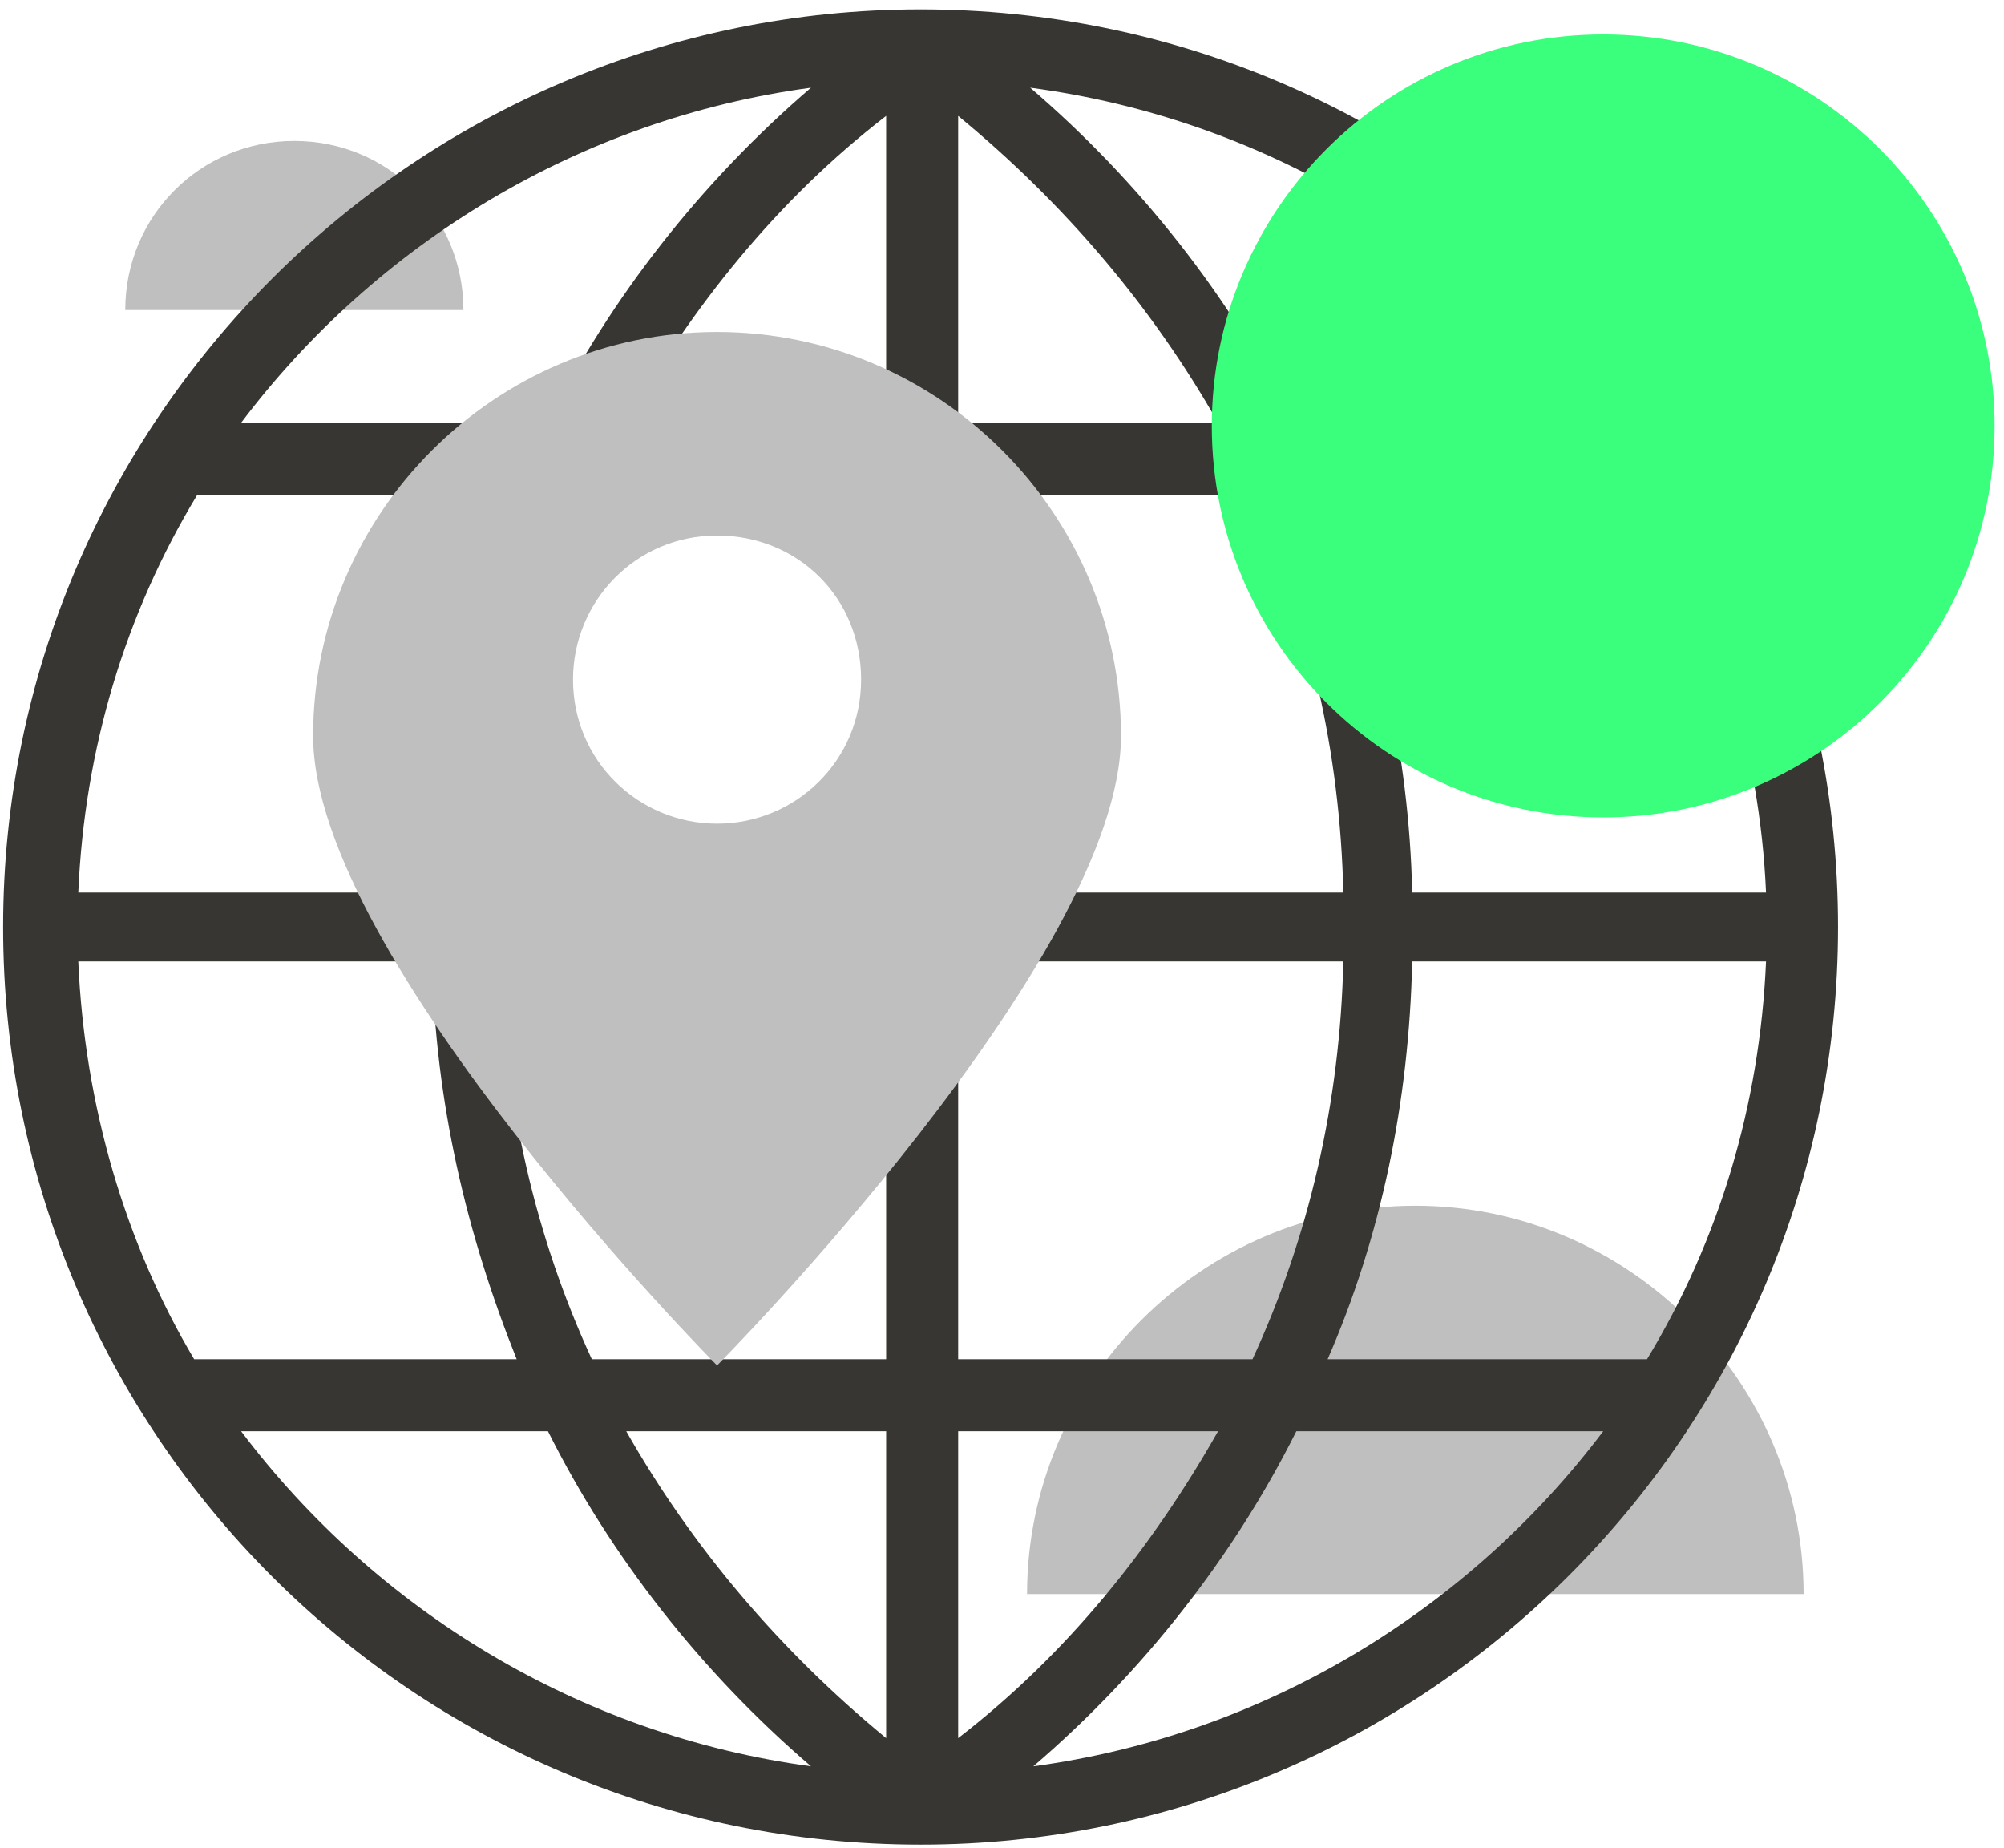
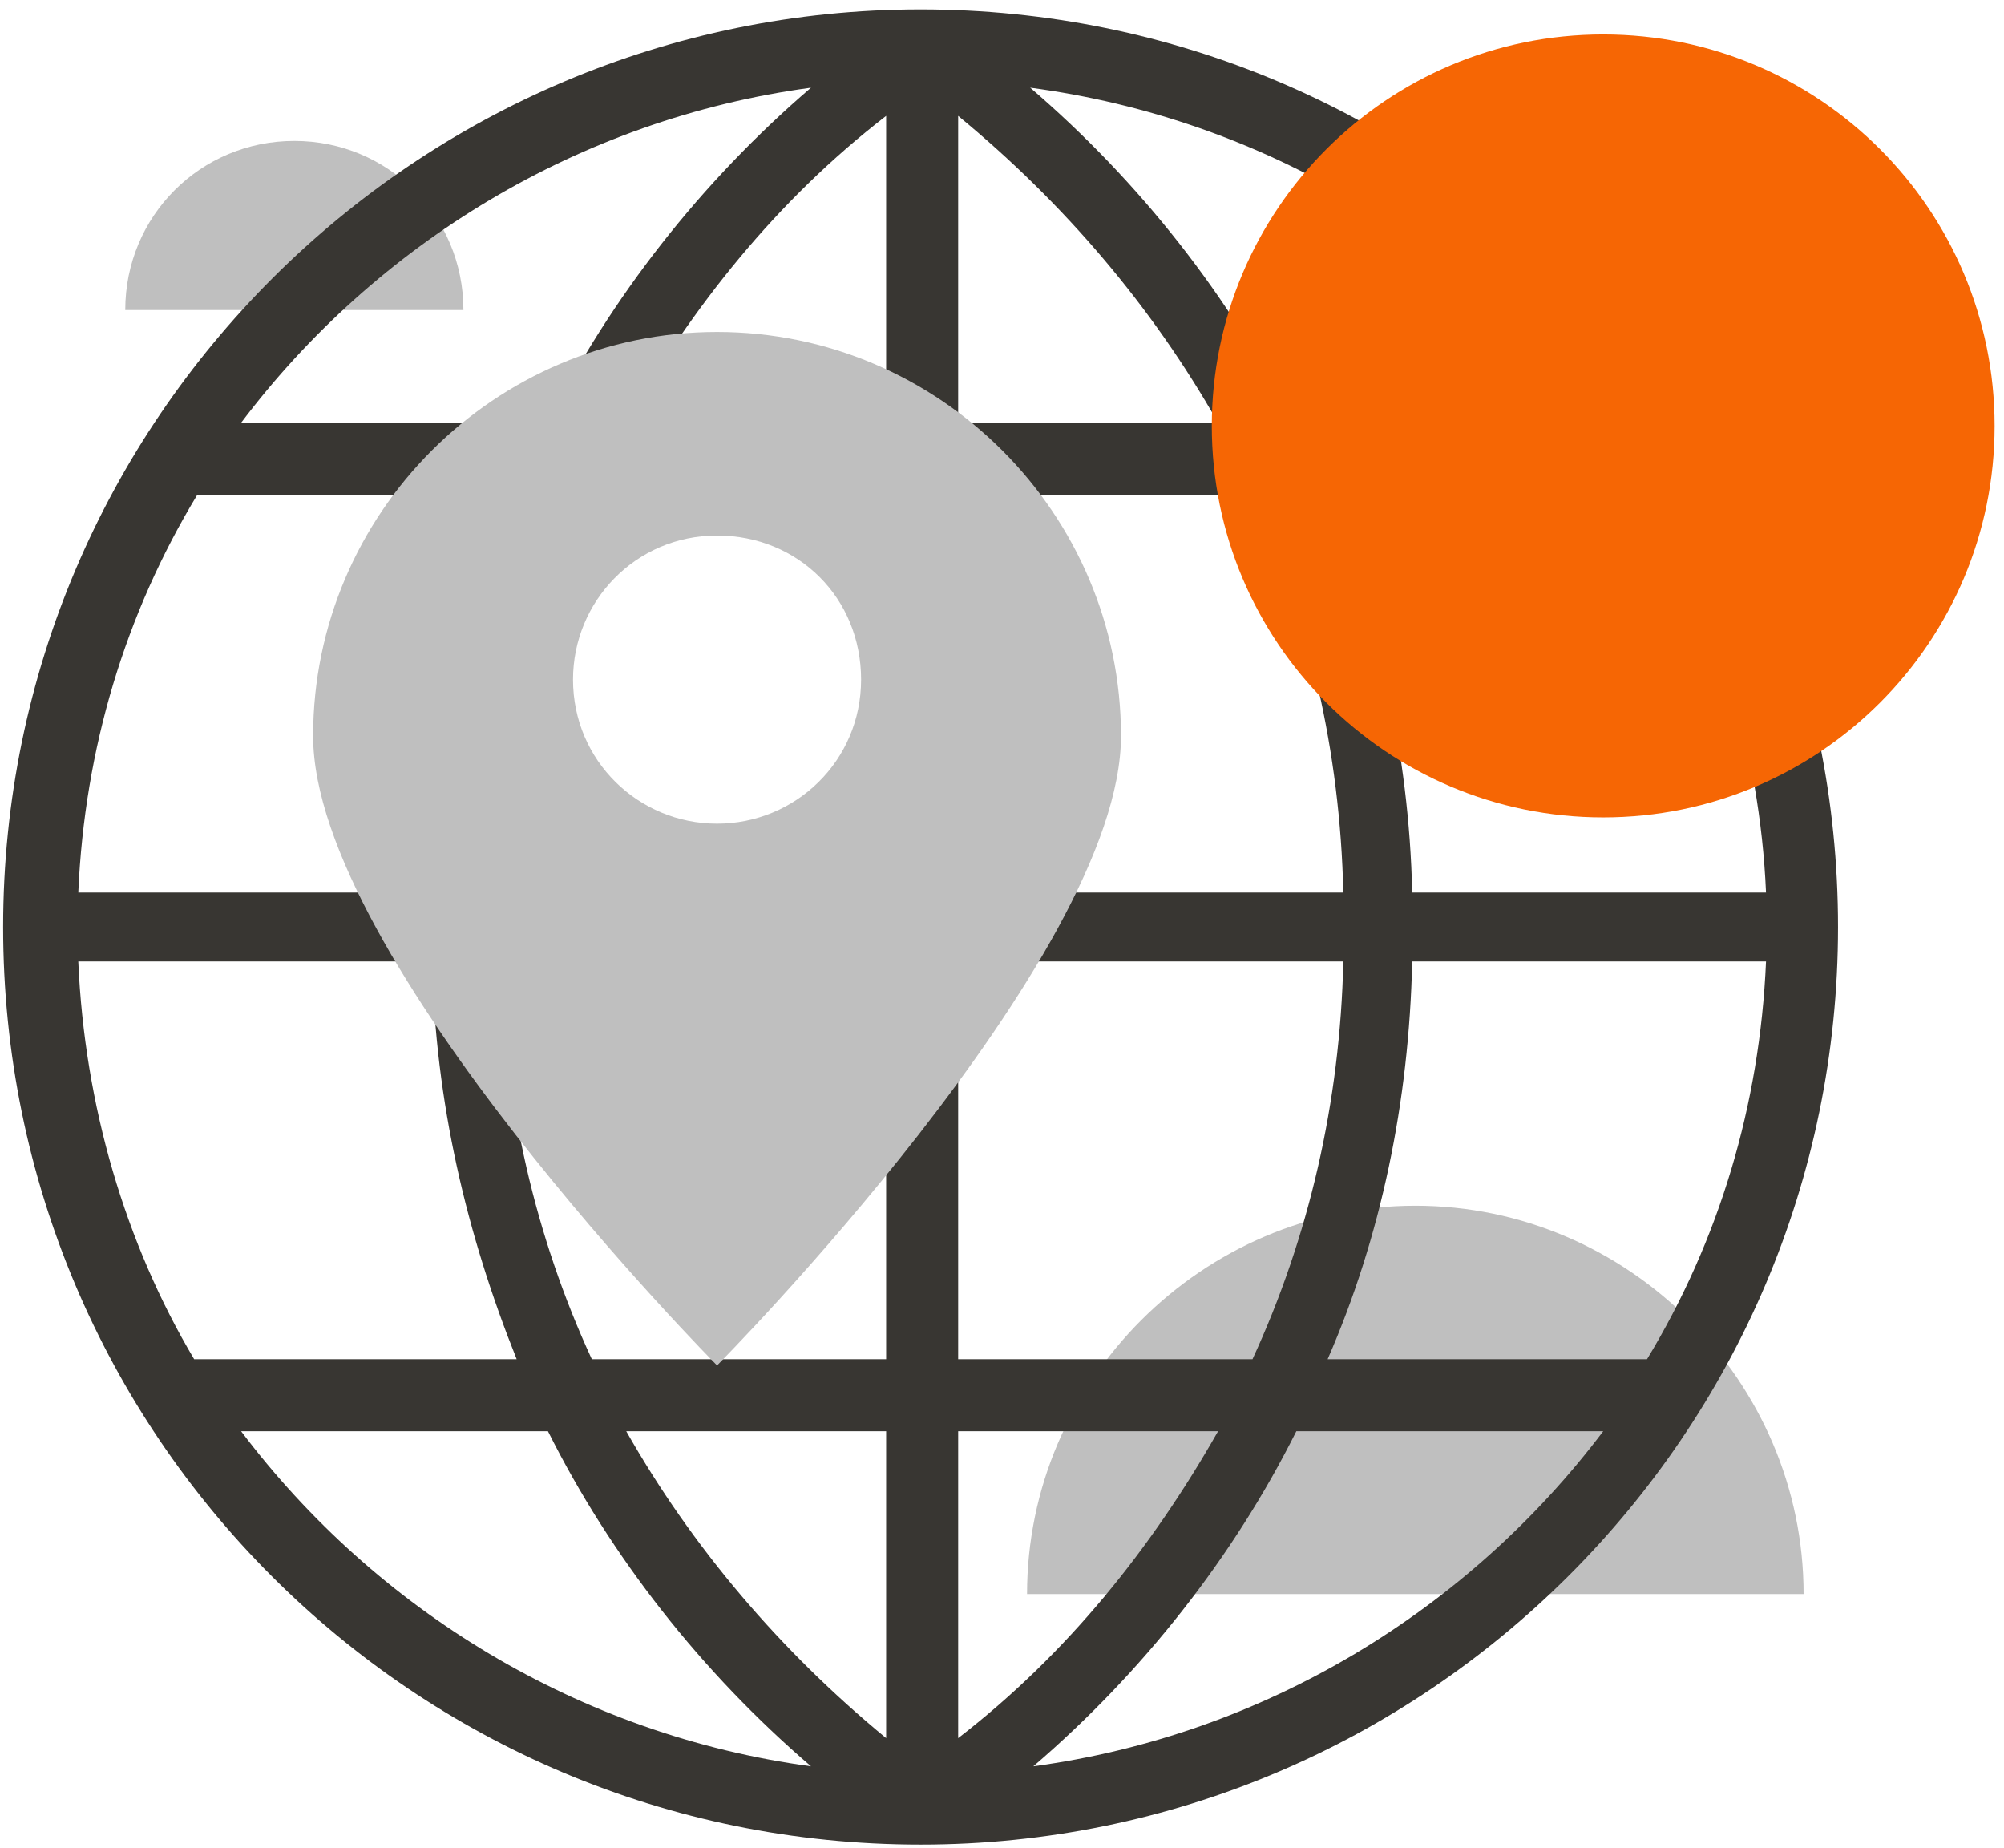
<svg xmlns="http://www.w3.org/2000/svg" viewBox="0 0 64 59">
  <g fill="none">
    <path fill="#BFBFBF" d="M14.8 9.9c0-3-2.4-5.4-5.4-5.4-3 0-5.4 2.4-5.4 5.4m53.6 41c0-6.8-5.6-12.4-12.4-12.4-6.8 0-12.4 5.6-12.4 12.4" />
    <path fill="#383632" d="M29.4.3C13.3.3.1 13.4.1 29.6c0 16.2 13.1 29.3 29.3 29.3 16.1 0 29.3-13.1 29.3-29.3C58.7 13.4 45.6.3 29.4.3zM2.5 30.7h11.3c.1 4.5 1.1 8.7 2.7 12.7H6.2C4 39.7 2.7 35.3 2.5 30.7zm28.1-17.2V3.7c3.4 2.8 6.2 6.1 8.3 9.8h-8.3zm9.4 2.3c1.8 3.9 2.8 8.2 2.9 12.7H30.6V15.8H40zm-11.7-2.3H20c2.1-3.7 4.8-7.1 8.3-9.8v9.8zm0 2.3v12.7H16c.1-4.5 1.1-8.8 2.9-12.7h9.4zM13.7 28.5H2.5c.2-4.6 1.5-8.9 3.8-12.7h10.2c-1.7 3.9-2.6 8.2-2.8 12.7zm2.3 2.2h12.3v12.7h-9.4c-1.8-3.9-2.8-8.2-2.9-12.7zm12.3 15v9.8c-3.4-2.8-6.2-6.1-8.3-9.8h8.3zm2.3 0h8.3c-2.1 3.7-4.8 7.1-8.3 9.8v-9.8zm0-2.3V30.7h12.3c-.1 4.5-1.1 8.8-2.9 12.7h-9.4zm14.5-12.7h11.3c-.2 4.6-1.5 8.9-3.8 12.7H42.4c1.7-3.9 2.6-8.2 2.7-12.7zm0-2.2C45 24 44 19.8 42.4 15.8h10.2c2.2 3.7 3.6 8.1 3.8 12.7H45.1zm6-15h-9.8c-2-4-4.9-7.7-8.4-10.7 7.5 1 14 5 18.2 10.7zM25.9 2.8c-3.5 3-6.4 6.7-8.4 10.7H7.7C12 7.8 18.5 3.8 25.9 2.8zM7.7 45.7h9.8c2 4 4.9 7.7 8.4 10.7-7.4-1-13.9-5-18.2-10.7zM33 56.4c3.5-3 6.4-6.7 8.4-10.7h9.8c-4.3 5.7-10.8 9.7-18.2 10.7z" />
-     <circle cx="51.2" cy="13.6" r="12.5" fill="#3AFF7C" />
+     <circle cx="51.2" cy="13.6" r="12.5" fill="#F66604" />
    <path fill="#BFBFBF" d="M22.9 10.6c-7.1 0-12.9 5.8-12.9 12.9 0 7.1 12.9 20.1 12.9 20.1s12.9-13 12.9-20.1c0-7.1-5.8-12.9-12.9-12.9zm0 15.7c-2.5 0-4.6-2-4.6-4.6 0-2.5 2-4.6 4.6-4.6 2.6 0 4.6 2 4.6 4.6 0 2.6-2.1 4.6-4.6 4.6z" />
  </g>
</svg>
